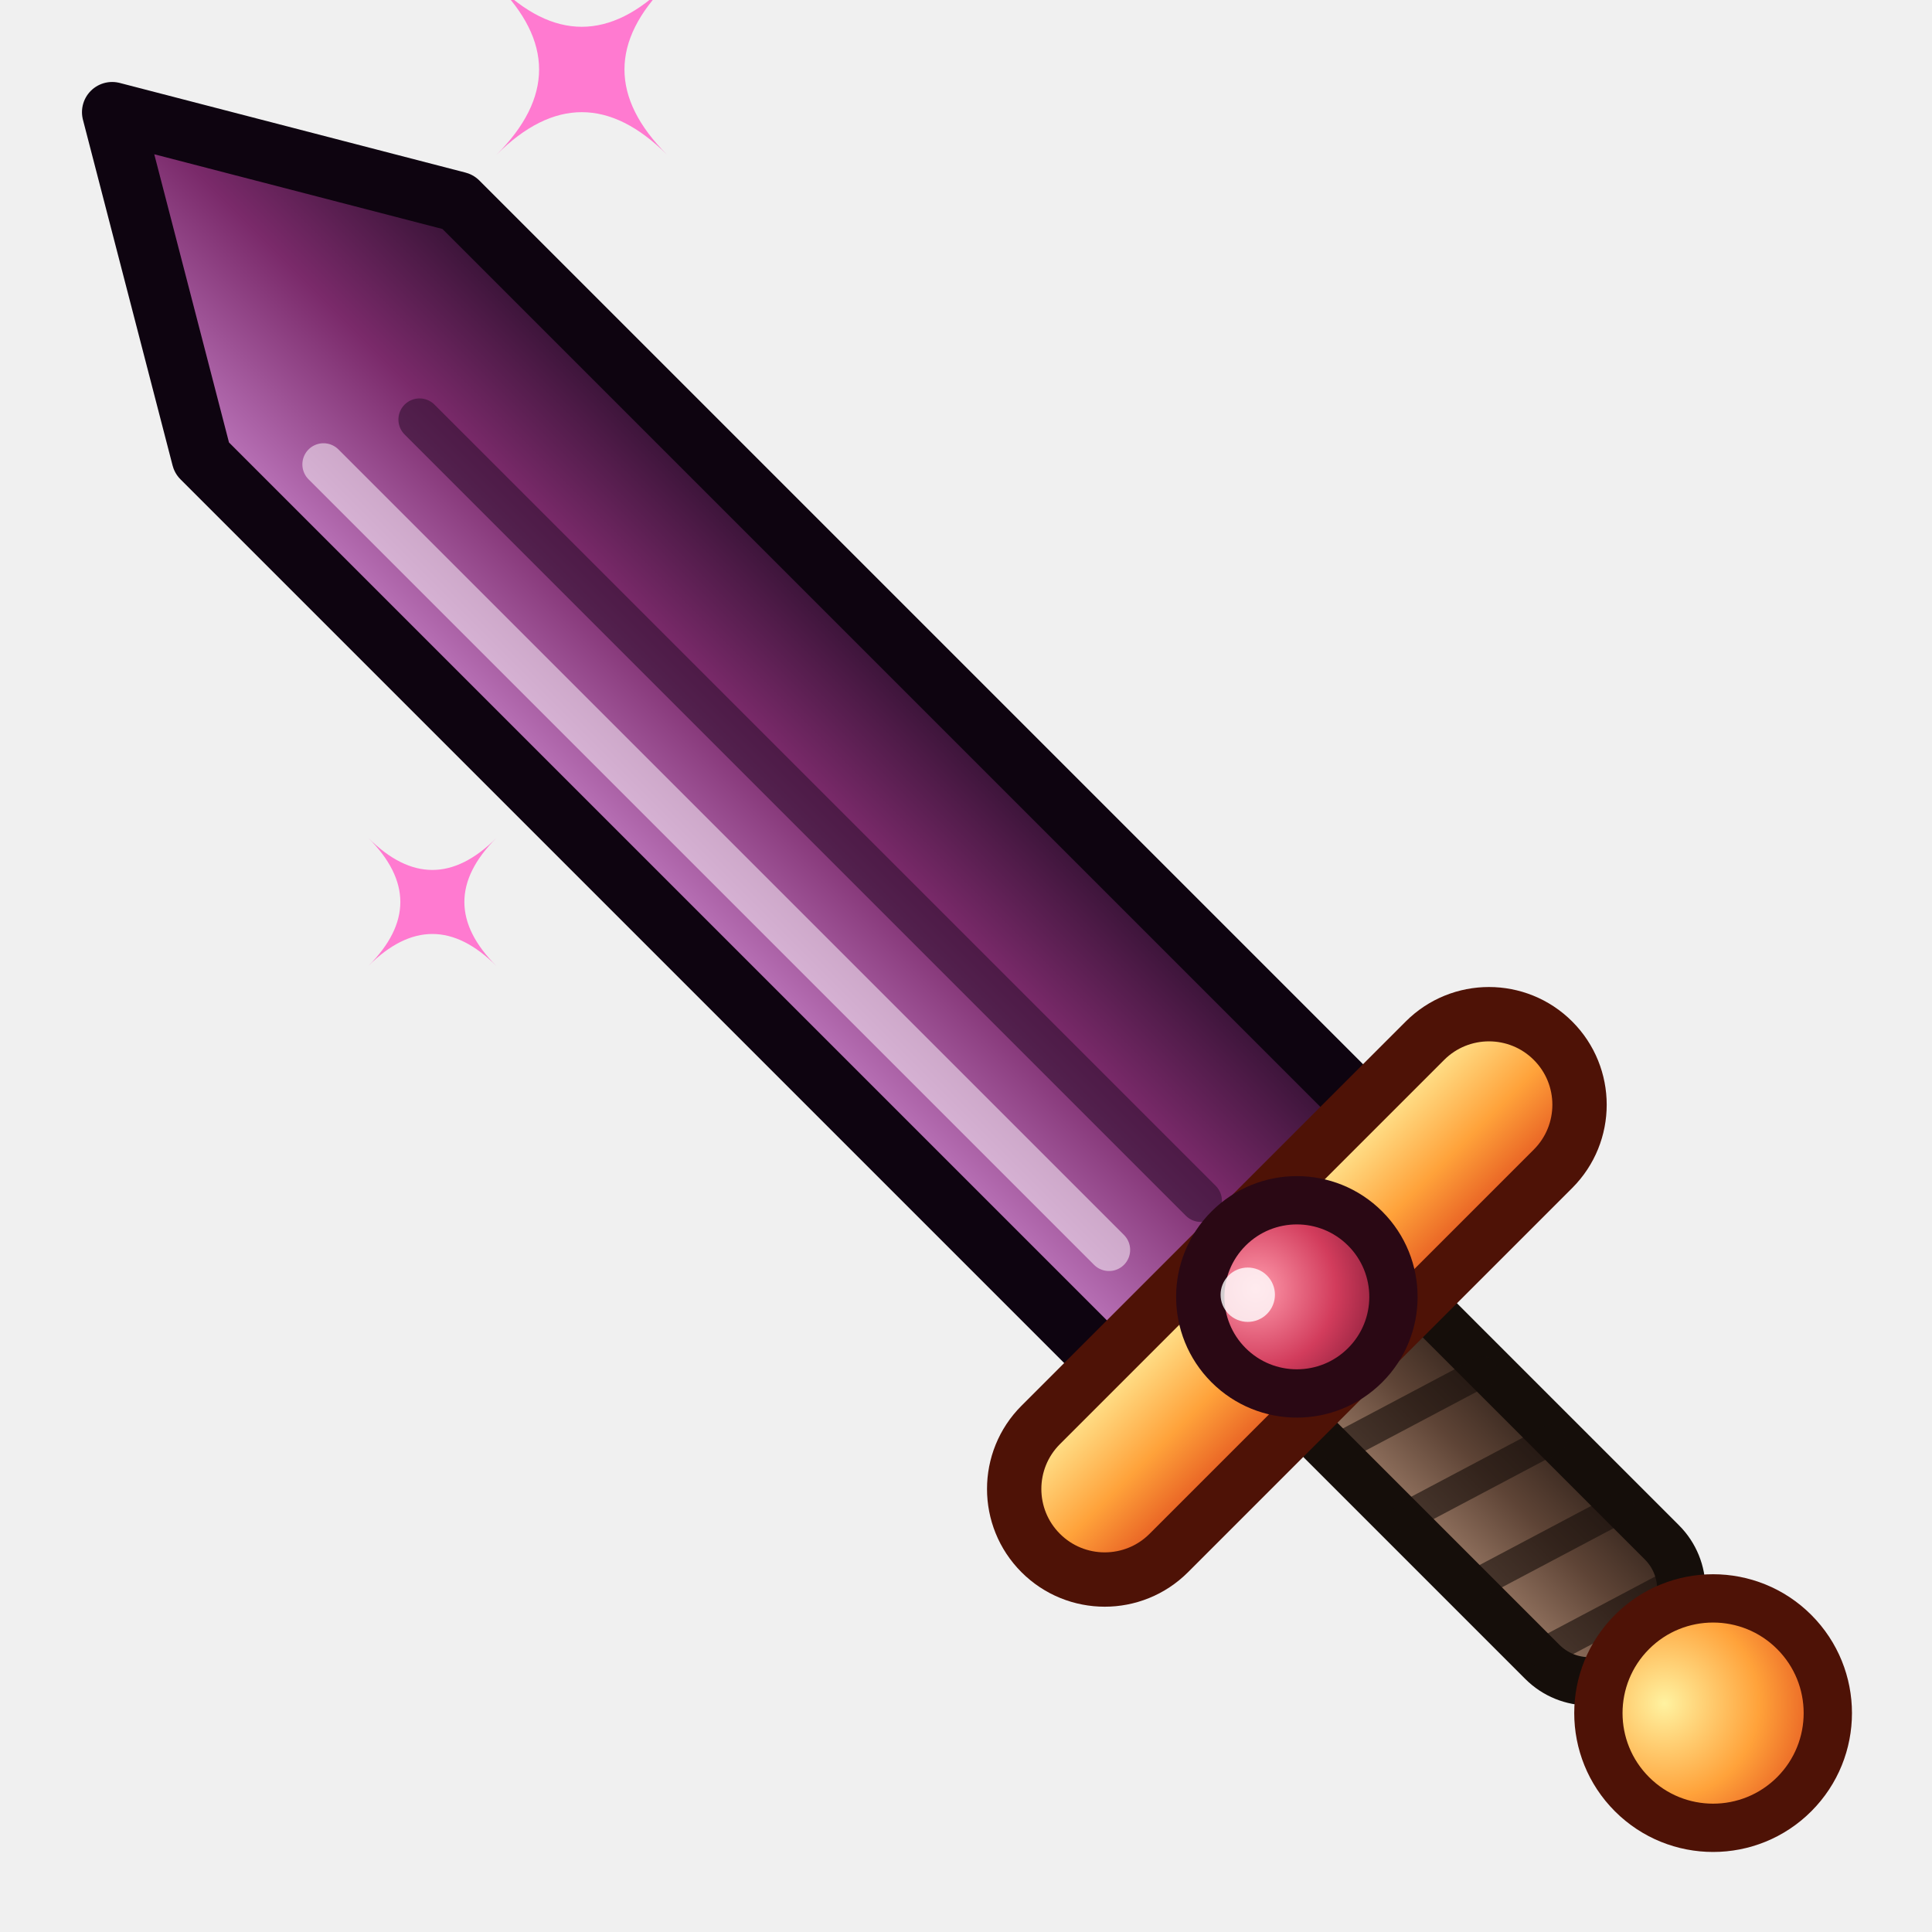
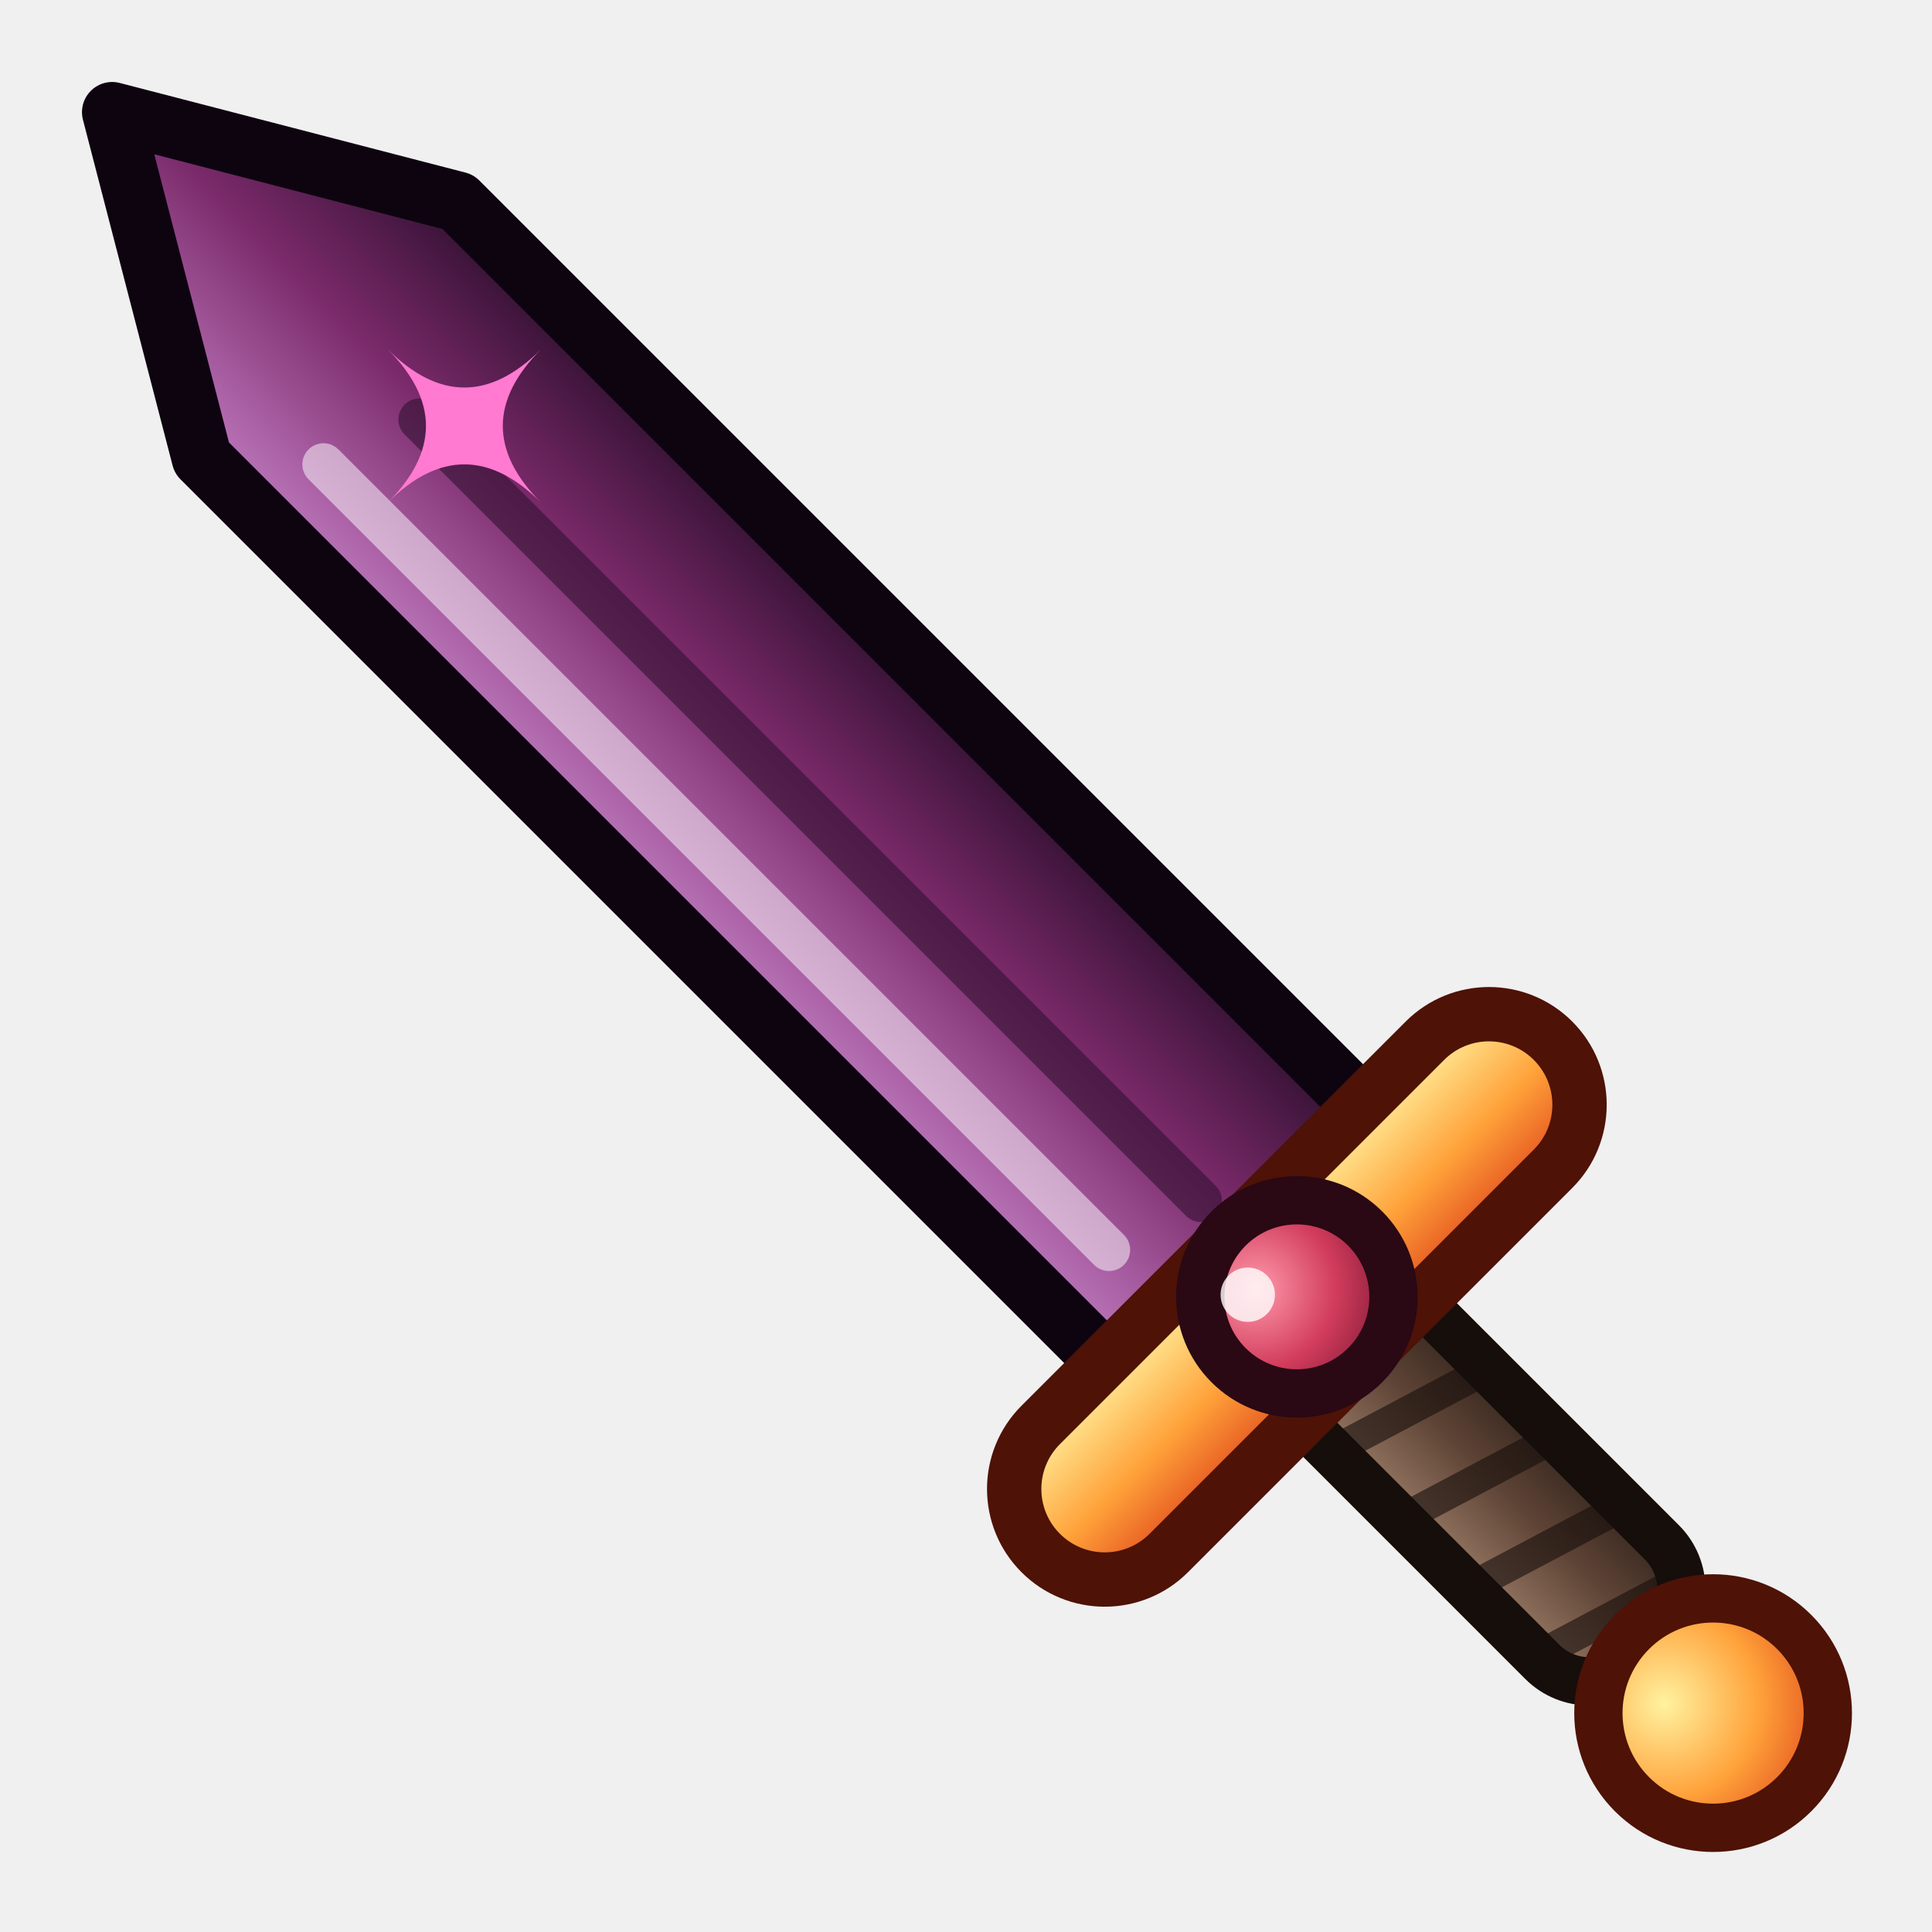
<svg xmlns="http://www.w3.org/2000/svg" data-generated="modern_icons.py" viewBox="0 0 64 64">
  <defs>
    <linearGradient id="g1" x1="0" y1="0" x2="1" y2="0">
      <stop offset="0" stop-color="#c07ac0" />
      <stop offset=".55" stop-color="#7a2a6a" />
      <stop offset="1" stop-color="#301030" />
    </linearGradient>
    <linearGradient id="g2" x1="0" y1="0" x2="1" y2="0">
      <stop offset="0" stop-color="#9a7a66" />
      <stop offset=".55" stop-color="#5e4436" />
      <stop offset="1" stop-color="#35251d" />
    </linearGradient>
    <radialGradient id="g3" cx="0.38" cy="0.32" r="0.75">
      <stop offset="0" stop-color="#fff2a0" />
      <stop offset=".55" stop-color="#ffa23a" />
      <stop offset="1" stop-color="#e04a1c" />
    </radialGradient>
    <linearGradient id="g4" x1="0" y1="0" x2="0" y2="1">
      <stop offset="0" stop-color="#fff2a0" />
      <stop offset=".55" stop-color="#ffa23a" />
      <stop offset="1" stop-color="#e04a1c" />
    </linearGradient>
    <radialGradient id="g5" cx="0.38" cy="0.32" r="0.75">
      <stop offset="0" stop-color="#ff9aac" />
      <stop offset=".55" stop-color="#d23c5c" />
      <stop offset="1" stop-color="#7a1834" />
    </radialGradient>
  </defs>
  <g transform="rotate(-45 32 32)">
    <path d="M26 46 L26 2.2 L32 -8 L38 2.2 L38 46 Z" fill="url(#g1)" stroke="#0e0410" stroke-width="2" stroke-linejoin="round" stroke-linecap="round" />
    <path d="M32 43 L32 6.4" fill="none" stroke="#301030" stroke-width="1.4" stroke-linecap="round" stroke-linejoin="round" opacity="0.6" />
    <path d="M28.7 42 L28.7 5.2" fill="none" stroke="#ffffff" stroke-width="1.4" stroke-linecap="round" stroke-linejoin="round" opacity="0.5" />
-     <path d="M44 -2 Q44 2 48 2 Q44 2 44 6 Q44 2 40 2 Q44 2 44 -2 Z" fill="#ff7ad0" />
-     <path d="M21 15 Q21 18 24 18 Q21 18 21 21 Q21 18 18 18 Q21 18 21 15 Z" fill="#ff7ad0" />
+     <path d="M32.9 4 Q32.9 7.6 36.5 7.6 Q32.9 7.6 32.9 11.2 Q32.9 7.6 29.3 7.6 Q32.9 7.6 32.9 4 Z" fill="#ff7ad0" />
    <rect x="29.2" y="49" width="5.6" height="15" rx="2.2" fill="url(#g2)" stroke="#150e0a" stroke-width="1.6" />
    <path d="M29.4 52 L34.6 53.6" fill="none" stroke="#150e0a" stroke-width="1" stroke-linecap="round" stroke-linejoin="round" opacity="0.6" />
    <path d="M29.4 55.2 L34.6 56.8" fill="none" stroke="#150e0a" stroke-width="1" stroke-linecap="round" stroke-linejoin="round" opacity="0.6" />
    <path d="M29.4 58.4 L34.6 60" fill="none" stroke="#150e0a" stroke-width="1" stroke-linecap="round" stroke-linejoin="round" opacity="0.6" />
    <path d="M29.4 61.6 L34.6 63.2" fill="none" stroke="#150e0a" stroke-width="1" stroke-linecap="round" stroke-linejoin="round" opacity="0.6" />
    <circle cx="32" cy="67" r="3.8" fill="url(#g3)" stroke="#4e1206" stroke-width="1.6" />
    <rect x="20" y="44.5" width="24" height="6" rx="3" fill="url(#g4)" stroke="#4e1206" stroke-width="1.8" />
    <circle cx="32" cy="47.5" r="3.2" fill="url(#g5)" stroke="#2a0814" stroke-width="1.6" />
    <circle cx="30.9" cy="46.3" r="0.9" fill="#ffffff" opacity="0.8" />
  </g>
</svg>
